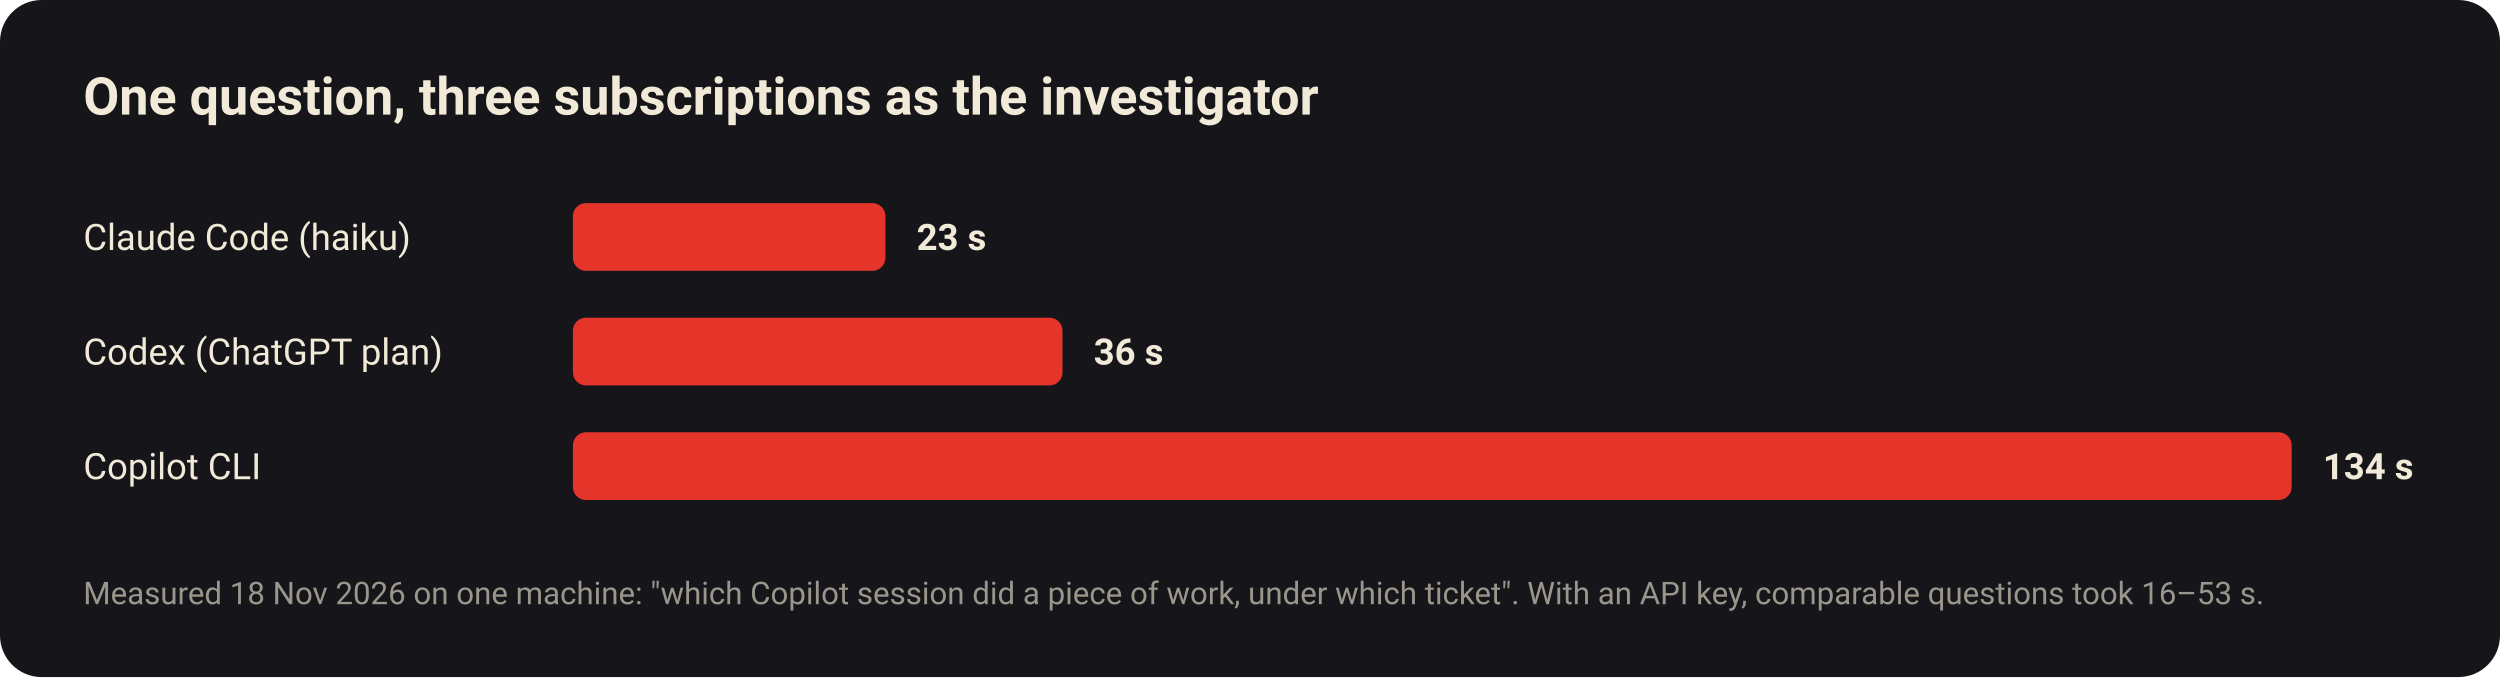
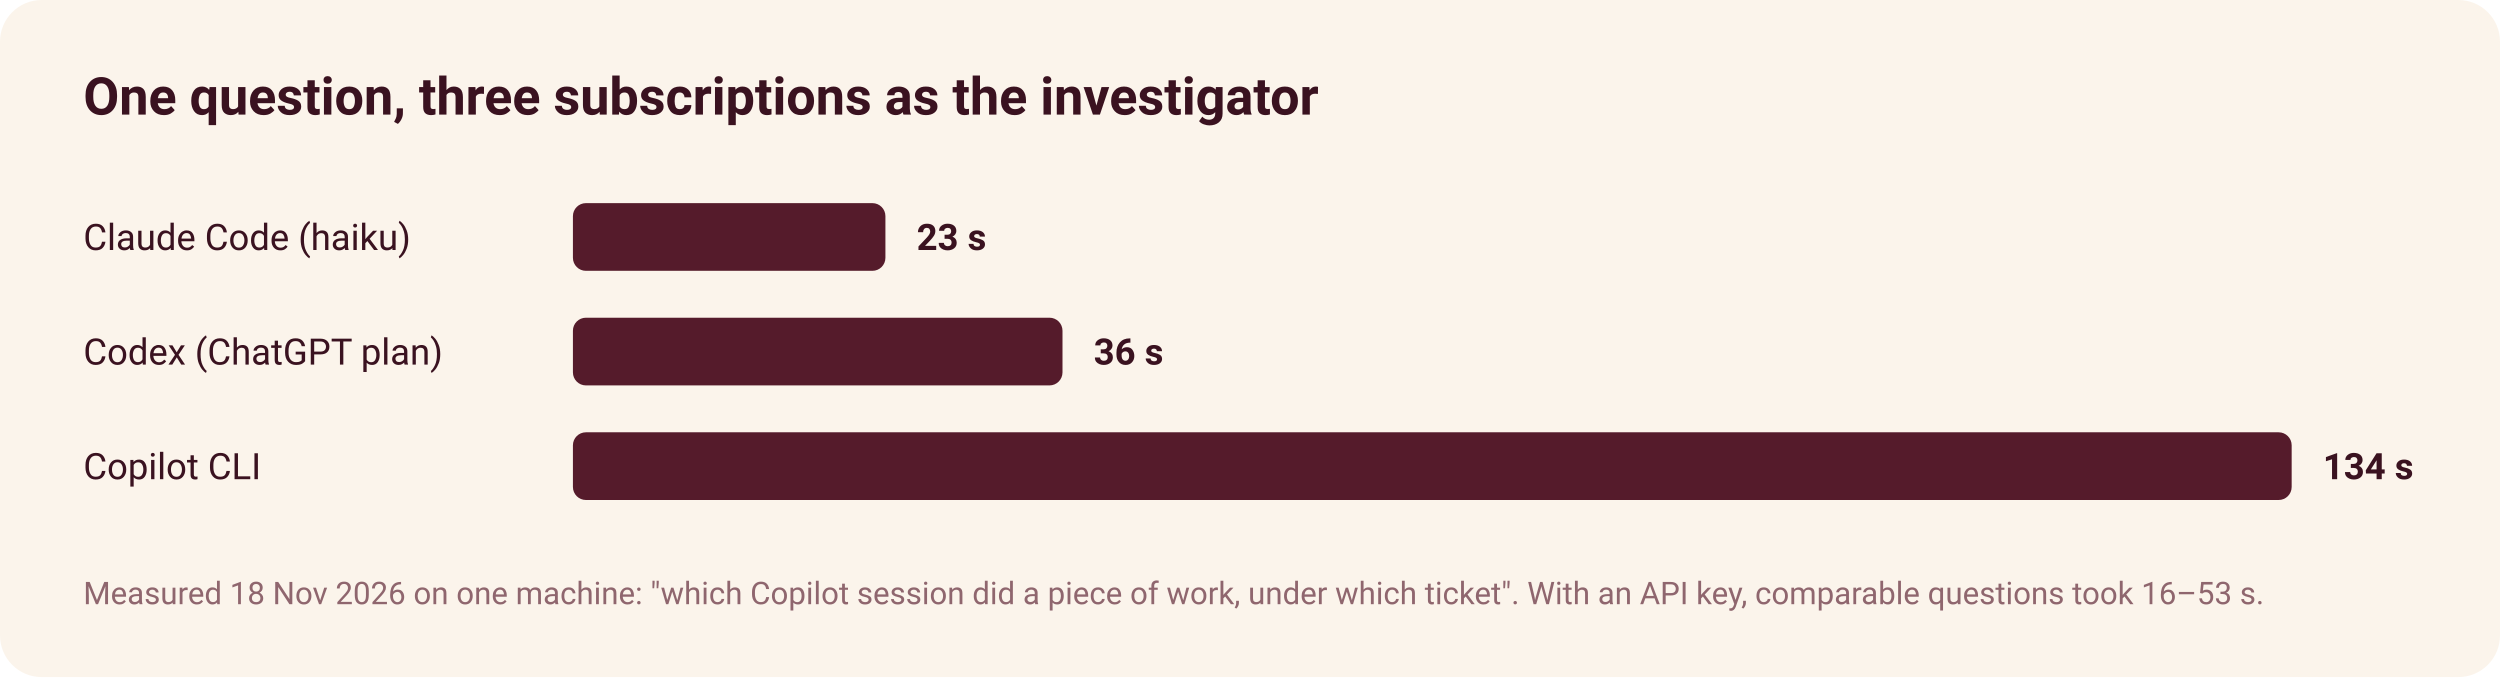
<svg xmlns="http://www.w3.org/2000/svg" viewBox="0 0 960 260" width="960" height="260" role="img" aria-labelledby="t d">
  <style>
    .sans{font-family:system-ui,-apple-system,"Segoe UI",Roboto,sans-serif}
-     .cream{fill:#f2ead8}.muted{fill:#9a968c}
+     .cream{fill:#3A1220}.muted{fill:#8F666E}
  </style>
-   <rect width="960" height="260" rx="16" fill="#16161a" />
+   <rect width="960" height="260" rx="16" fill="#FBF4EB" />
  <text x="32" y="44" class="sans cream" font-size="20" font-weight="700">One question, three subscriptions as the investigator</text>
  <text x="32" y="96" class="sans cream" font-size="14">Claude Code (haiku)</text>
-   <rect x="220" y="78" width="120" height="26" rx="5" fill="#e5352b" />
+   <rect x="220" y="78" width="120" height="26" rx="5" fill="#551B2B" />
  <text x="352" y="96" class="sans cream" font-size="14" font-weight="700">23 s</text>
  <text x="32" y="140" class="sans cream" font-size="14">Codex (ChatGPT plan)</text>
-   <rect x="220" y="122" width="188" height="26" rx="5" fill="#e5352b" />
+   <rect x="220" y="122" width="188" height="26" rx="5" fill="#551B2B" />
  <text x="420" y="140" class="sans cream" font-size="14" font-weight="700">36 s</text>
  <text x="32" y="184" class="sans cream" font-size="14">Copilot CLI</text>
-   <rect x="220" y="166" width="660" height="26" rx="5" fill="#e5352b" />
+   <rect x="220" y="166" width="660" height="26" rx="5" fill="#551B2B" />
  <text x="892" y="184" class="sans cream" font-size="14" font-weight="700">134 s</text>
  <text x="32" y="232" class="sans muted" font-size="12">Measured 18 Nov 2026 on one machine: "which Copilot session did a piece of work, under which ticket". With an API key, comparable questions took 16–53 s.</text>
</svg>
